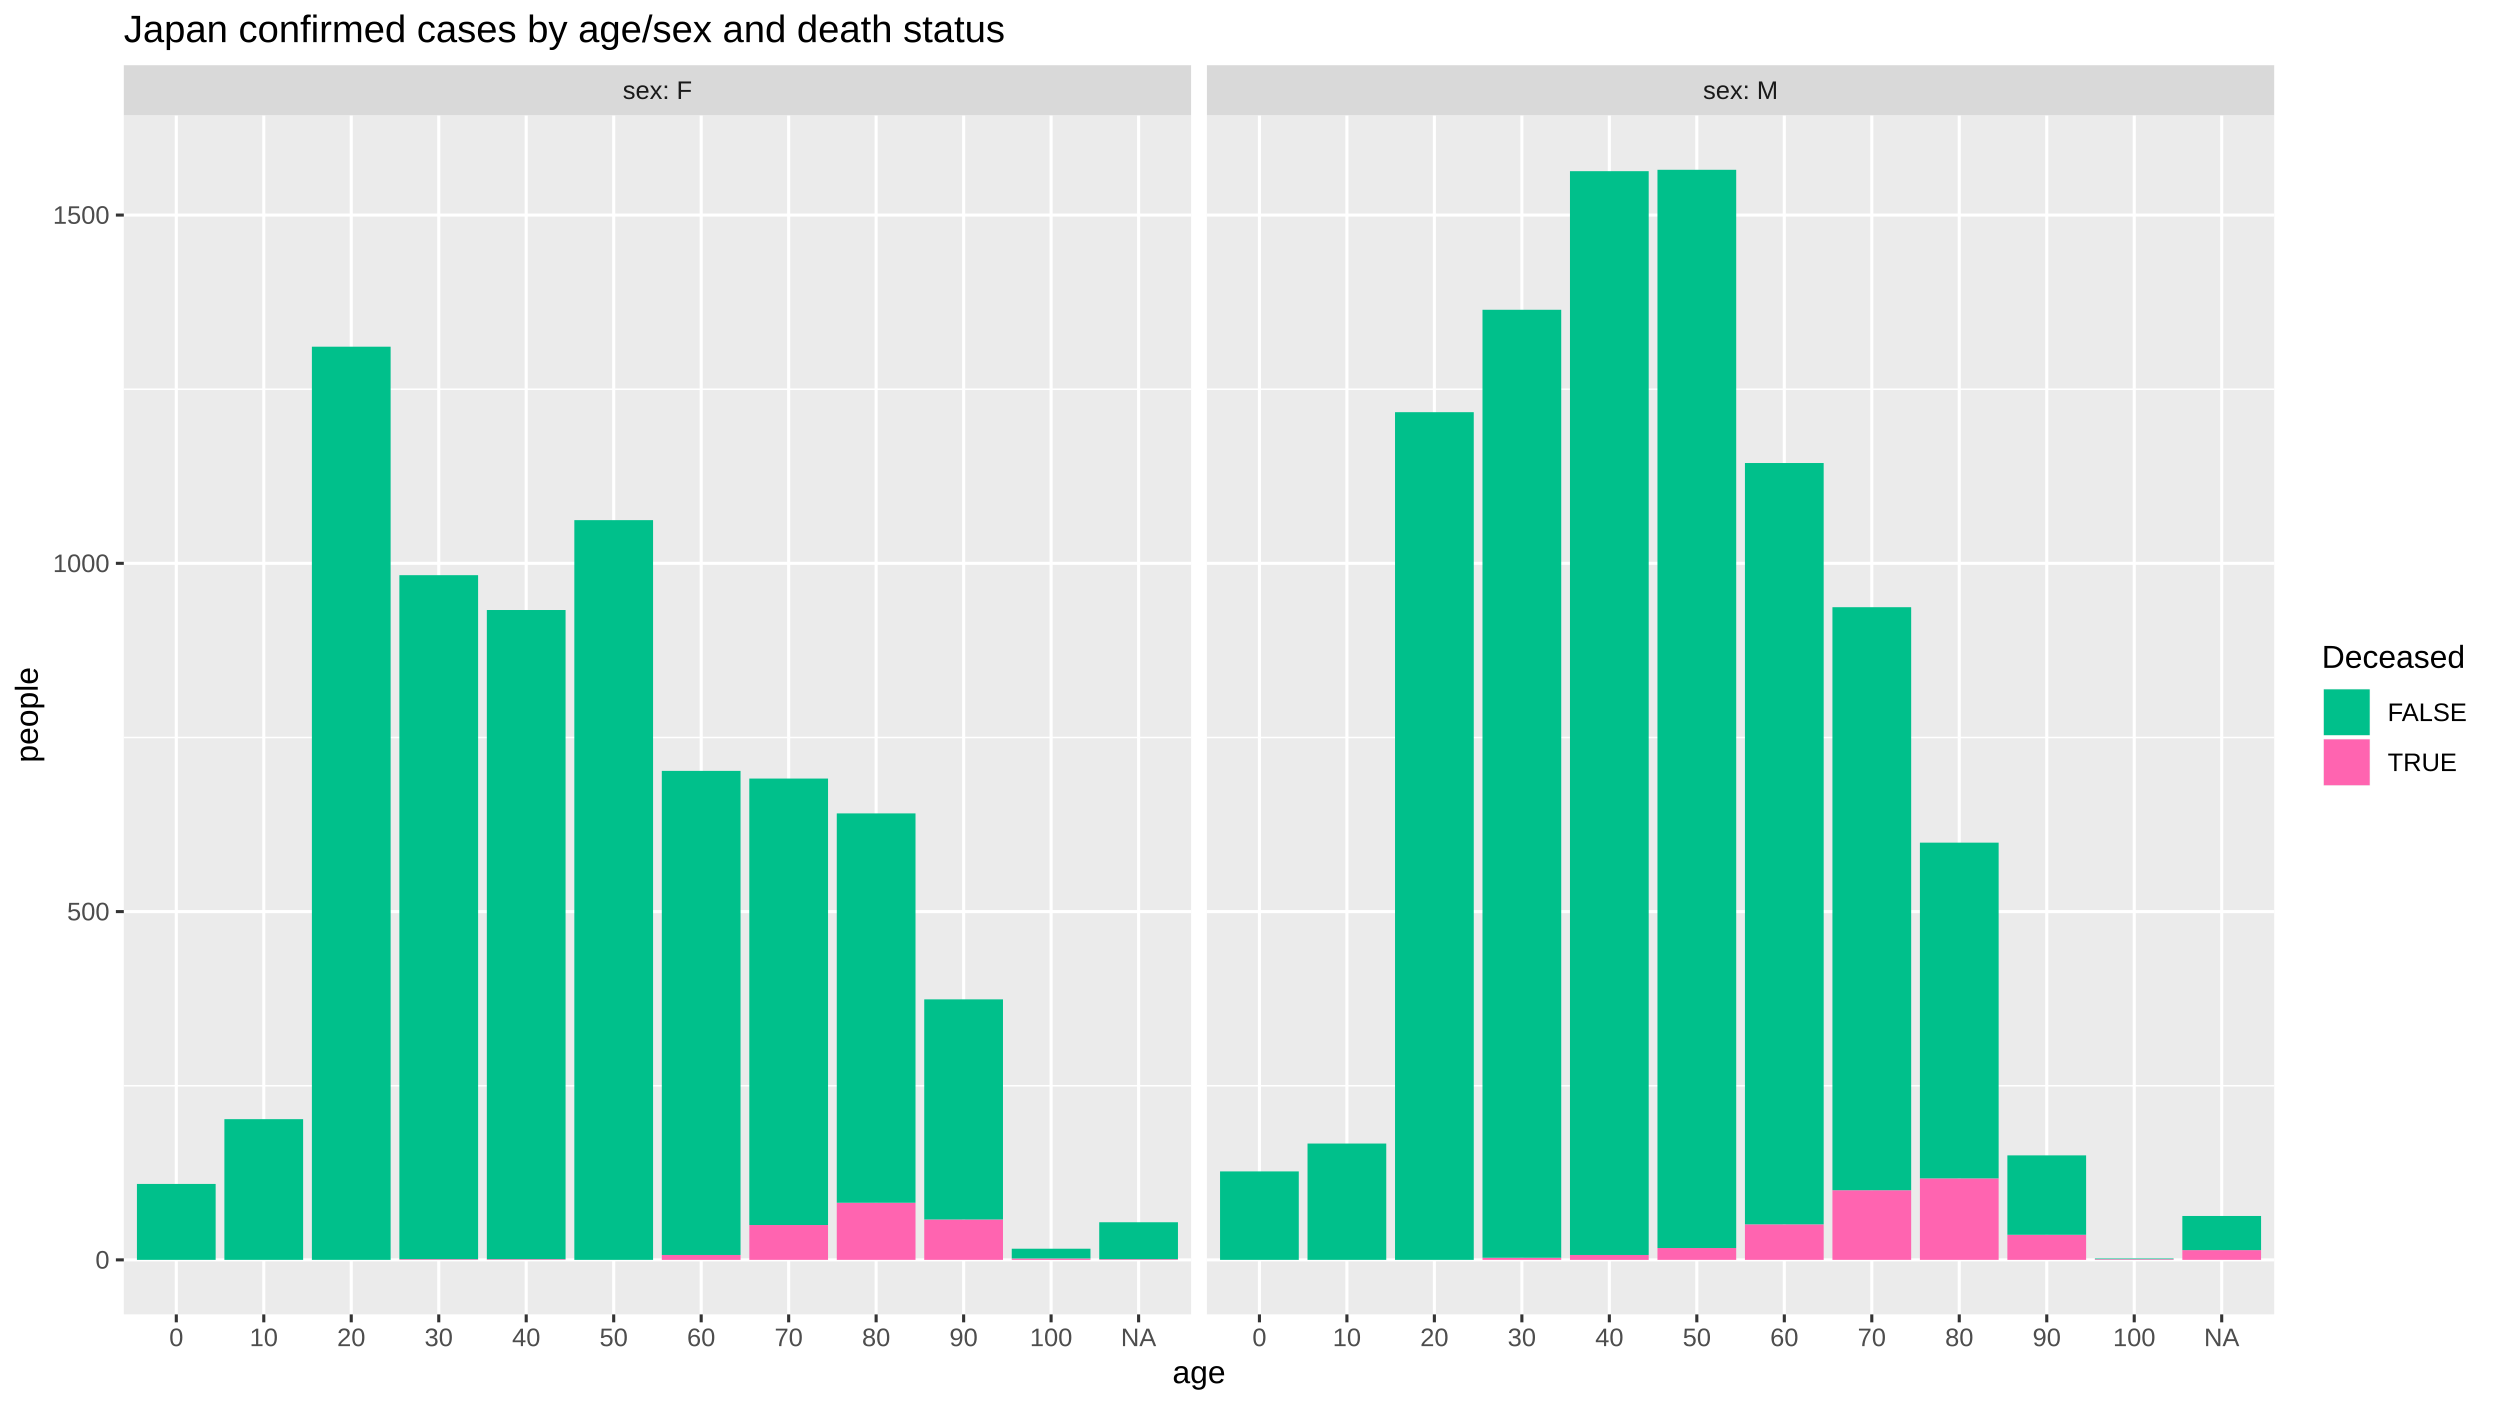
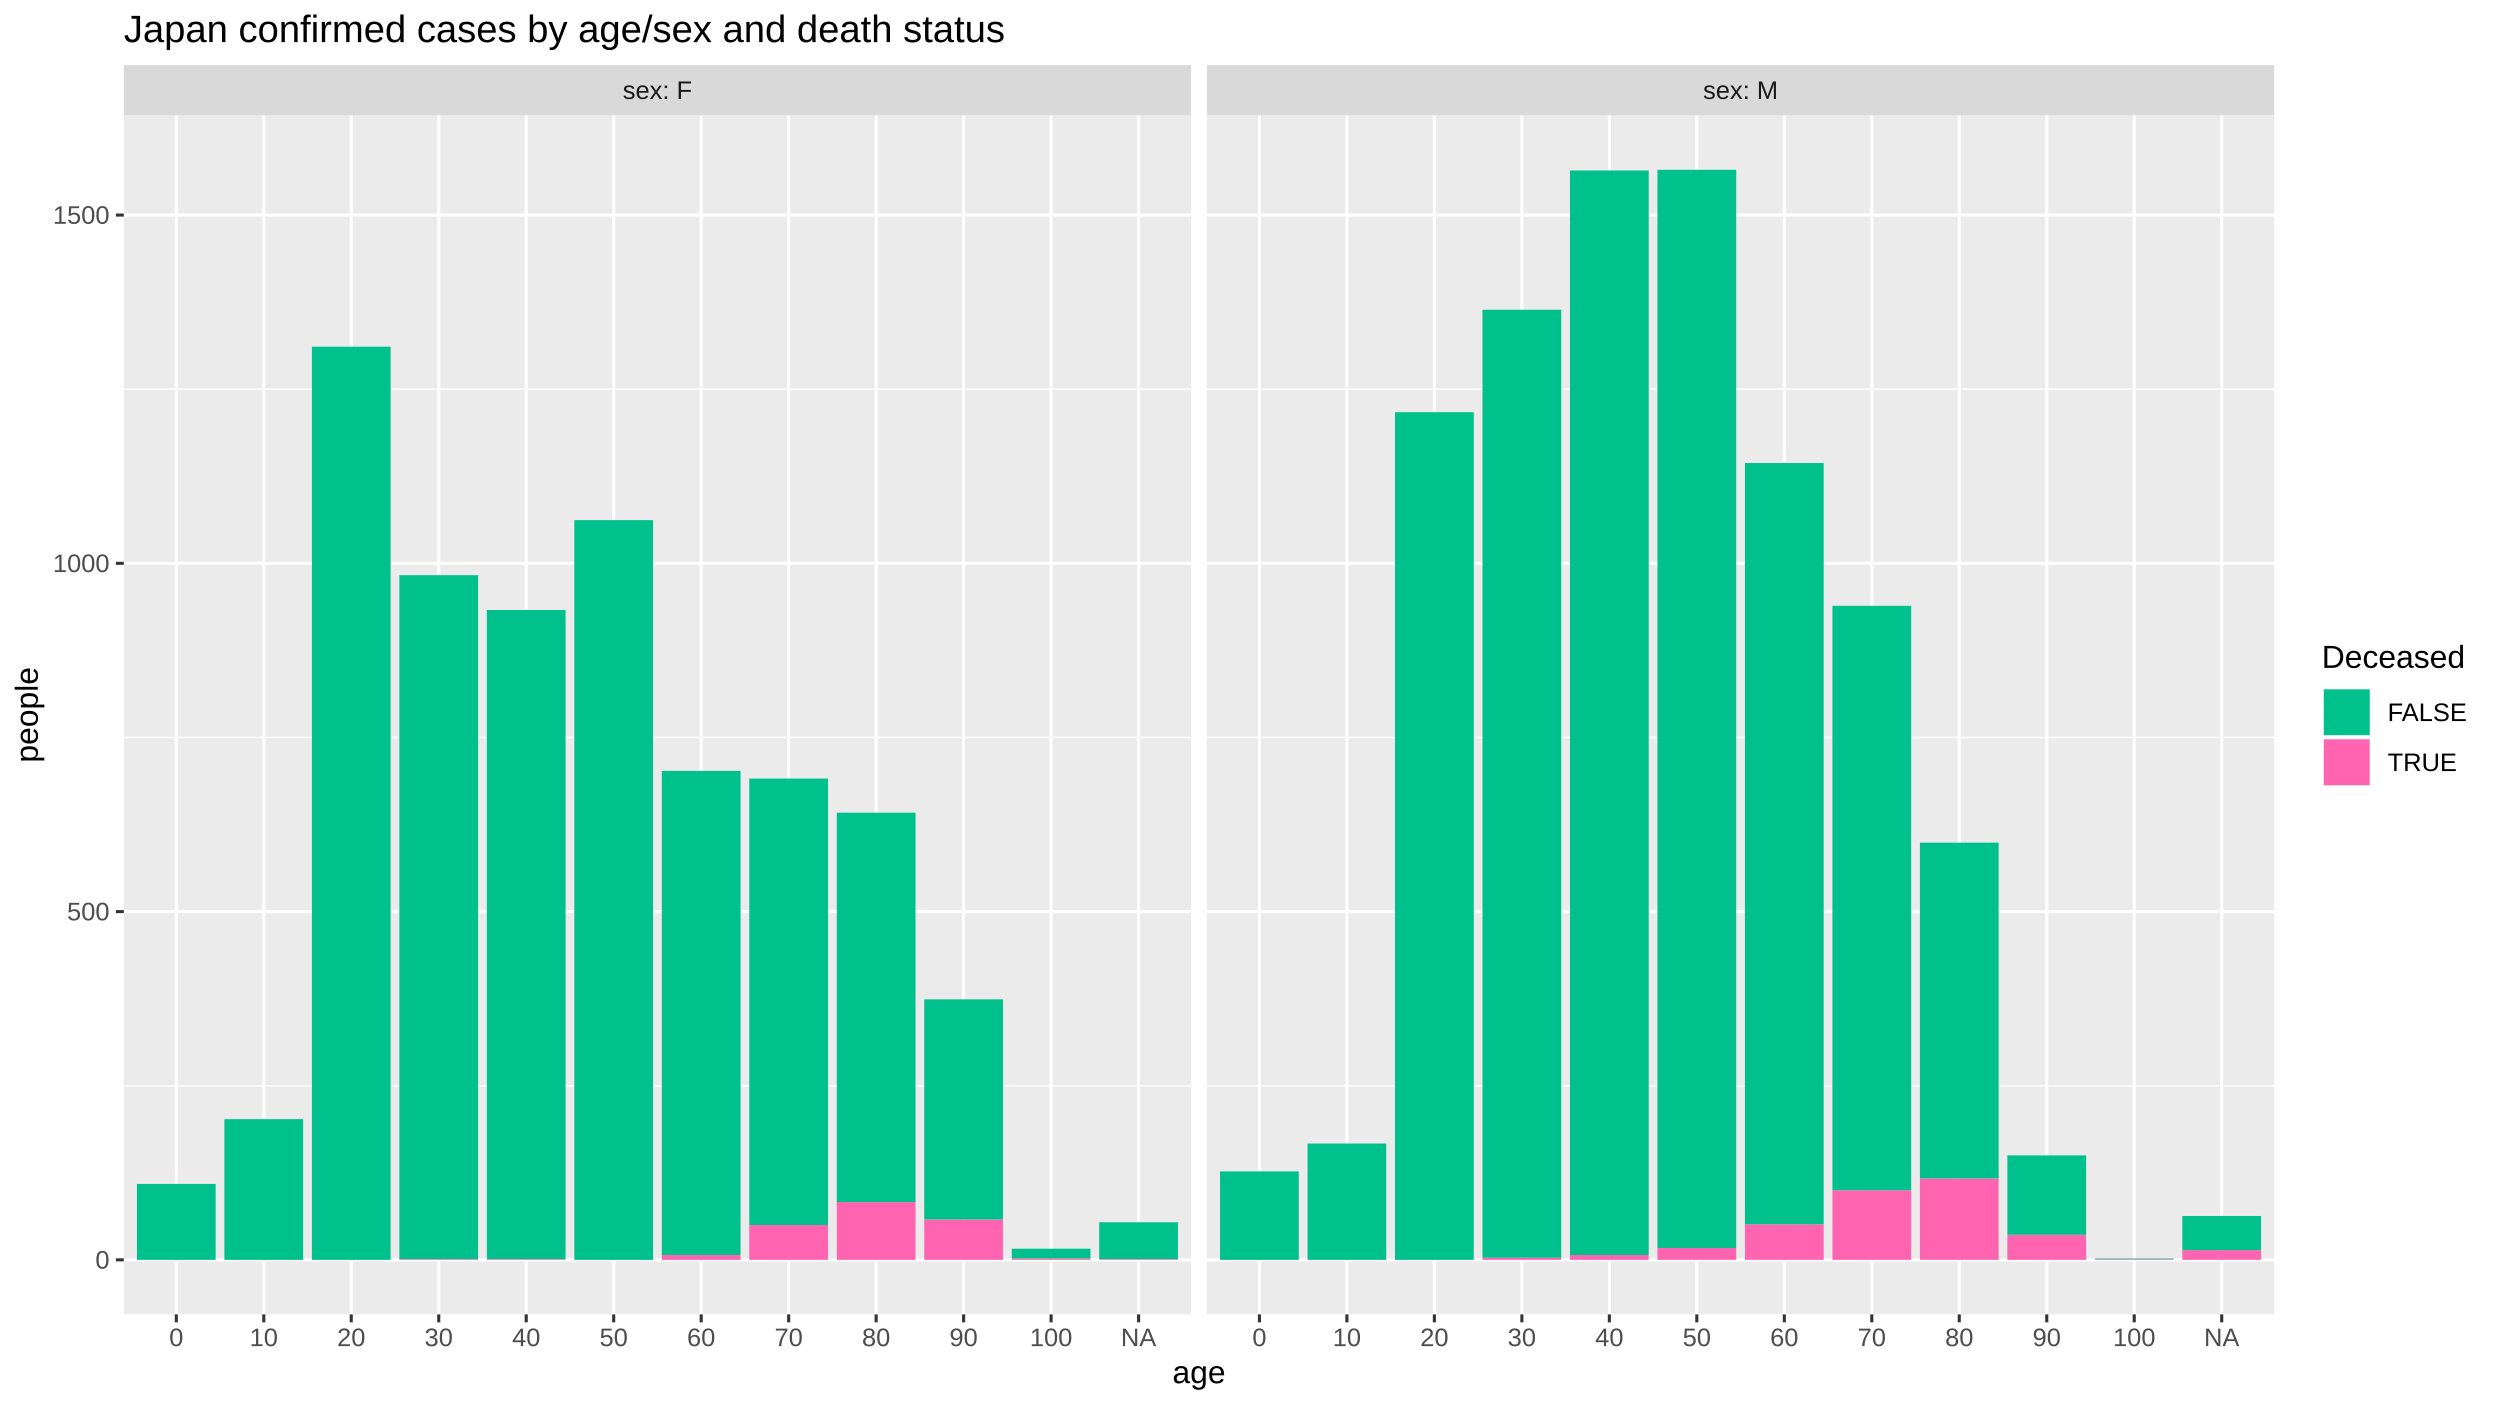
<svg xmlns="http://www.w3.org/2000/svg" viewBox="0 0 864.00 486.00">
  <defs>
    <style type="text/css">
    line, polyline, polygon, path, rect, circle {
      fill: none;
      stroke: #000000;
      stroke-linecap: round;
      stroke-linejoin: round;
      stroke-miterlimit: 10.00;
    }
  </style>
  </defs>
  <rect width="100%" height="100%" style="stroke: none; fill: #FFFFFF;" />
  <rect x="0.00" y="-0" width="864.00" height="486.00" style="stroke-width: 1.07; stroke: #FFFFFF; fill: #FFFFFF;" />
  <defs>
    <clipPath id="cpNDIuNzl8NDExLjY0fDQ1NC4yNXwzOS44NA==">
      <rect x="42.79" y="39.84" width="368.85" height="414.40" />
    </clipPath>
  </defs>
  <rect x="42.79" y="39.84" width="368.85" height="414.40" style="stroke-width: 1.07; stroke: none; fill: #EBEBEB;" clip-path="url(#cpNDIuNzl8NDExLjY0fDQ1NC4yNXwzOS44NA==)" />
  <polyline points="42.79,375.23 411.64,375.23 " style="stroke-width: 0.53; stroke: #FFFFFF; stroke-linecap: butt;" clip-path="url(#cpNDIuNzl8NDExLjY0fDQ1NC4yNXwzOS44NA==)" />
  <polyline points="42.79,254.87 411.64,254.87 " style="stroke-width: 0.53; stroke: #FFFFFF; stroke-linecap: butt;" clip-path="url(#cpNDIuNzl8NDExLjY0fDQ1NC4yNXwzOS44NA==)" />
  <polyline points="42.79,134.51 411.64,134.51 " style="stroke-width: 0.53; stroke: #FFFFFF; stroke-linecap: butt;" clip-path="url(#cpNDIuNzl8NDExLjY0fDQ1NC4yNXwzOS44NA==)" />
  <polyline points="42.79,435.41 411.64,435.41 " style="stroke-width: 1.07; stroke: #FFFFFF; stroke-linecap: butt;" clip-path="url(#cpNDIuNzl8NDExLjY0fDQ1NC4yNXwzOS44NA==)" />
  <polyline points="42.79,315.05 411.64,315.05 " style="stroke-width: 1.07; stroke: #FFFFFF; stroke-linecap: butt;" clip-path="url(#cpNDIuNzl8NDExLjY0fDQ1NC4yNXwzOS44NA==)" />
  <polyline points="42.79,194.69 411.64,194.69 " style="stroke-width: 1.07; stroke: #FFFFFF; stroke-linecap: butt;" clip-path="url(#cpNDIuNzl8NDExLjY0fDQ1NC4yNXwzOS44NA==)" />
  <polyline points="42.79,74.33 411.64,74.33 " style="stroke-width: 1.07; stroke: #FFFFFF; stroke-linecap: butt;" clip-path="url(#cpNDIuNzl8NDExLjY0fDQ1NC4yNXwzOS44NA==)" />
  <polyline points="60.93,454.25 60.93,39.84 " style="stroke-width: 1.07; stroke: #FFFFFF; stroke-linecap: butt;" clip-path="url(#cpNDIuNzl8NDExLjY0fDQ1NC4yNXwzOS44NA==)" />
  <polyline points="91.16,454.25 91.16,39.84 " style="stroke-width: 1.07; stroke: #FFFFFF; stroke-linecap: butt;" clip-path="url(#cpNDIuNzl8NDExLjY0fDQ1NC4yNXwzOS44NA==)" />
  <polyline points="121.39,454.25 121.39,39.84 " style="stroke-width: 1.07; stroke: #FFFFFF; stroke-linecap: butt;" clip-path="url(#cpNDIuNzl8NDExLjY0fDQ1NC4yNXwzOS44NA==)" />
  <polyline points="151.63,454.25 151.63,39.84 " style="stroke-width: 1.07; stroke: #FFFFFF; stroke-linecap: butt;" clip-path="url(#cpNDIuNzl8NDExLjY0fDQ1NC4yNXwzOS44NA==)" />
  <polyline points="181.86,454.25 181.86,39.84 " style="stroke-width: 1.07; stroke: #FFFFFF; stroke-linecap: butt;" clip-path="url(#cpNDIuNzl8NDExLjY0fDQ1NC4yNXwzOS44NA==)" />
  <polyline points="212.09,454.25 212.09,39.84 " style="stroke-width: 1.07; stroke: #FFFFFF; stroke-linecap: butt;" clip-path="url(#cpNDIuNzl8NDExLjY0fDQ1NC4yNXwzOS44NA==)" />
  <polyline points="242.33,454.25 242.33,39.84 " style="stroke-width: 1.07; stroke: #FFFFFF; stroke-linecap: butt;" clip-path="url(#cpNDIuNzl8NDExLjY0fDQ1NC4yNXwzOS44NA==)" />
  <polyline points="272.56,454.25 272.56,39.84 " style="stroke-width: 1.07; stroke: #FFFFFF; stroke-linecap: butt;" clip-path="url(#cpNDIuNzl8NDExLjY0fDQ1NC4yNXwzOS44NA==)" />
  <polyline points="302.79,454.25 302.79,39.84 " style="stroke-width: 1.07; stroke: #FFFFFF; stroke-linecap: butt;" clip-path="url(#cpNDIuNzl8NDExLjY0fDQ1NC4yNXwzOS44NA==)" />
  <polyline points="333.03,454.25 333.03,39.84 " style="stroke-width: 1.07; stroke: #FFFFFF; stroke-linecap: butt;" clip-path="url(#cpNDIuNzl8NDExLjY0fDQ1NC4yNXwzOS44NA==)" />
  <polyline points="363.26,454.25 363.26,39.84 " style="stroke-width: 1.07; stroke: #FFFFFF; stroke-linecap: butt;" clip-path="url(#cpNDIuNzl8NDExLjY0fDQ1NC4yNXwzOS44NA==)" />
  <polyline points="393.50,454.25 393.50,39.84 " style="stroke-width: 1.07; stroke: #FFFFFF; stroke-linecap: butt;" clip-path="url(#cpNDIuNzl8NDExLjY0fDQ1NC4yNXwzOS44NA==)" />
  <rect x="47.32" y="409.17" width="27.21" height="26.24" style="stroke-width: 1.07; stroke: none; stroke-linecap: butt; fill: #00C08B;" clip-path="url(#cpNDIuNzl8NDExLjY0fDQ1NC4yNXwzOS44NA==)" />
  <rect x="77.55" y="386.78" width="27.21" height="48.63" style="stroke-width: 1.07; stroke: none; stroke-linecap: butt; fill: #00C08B;" clip-path="url(#cpNDIuNzl8NDExLjY0fDQ1NC4yNXwzOS44NA==)" />
  <rect x="107.79" y="119.82" width="27.21" height="315.59" style="stroke-width: 1.07; stroke: none; stroke-linecap: butt; fill: #00C08B;" clip-path="url(#cpNDIuNzl8NDExLjY0fDQ1NC4yNXwzOS44NA==)" />
  <rect x="138.02" y="435.17" width="27.21" height="0.24" style="stroke-width: 1.07; stroke: none; stroke-linecap: butt; fill: #FF64B0;" clip-path="url(#cpNDIuNzl8NDExLjY0fDQ1NC4yNXwzOS44NA==)" />
  <rect x="138.02" y="198.78" width="27.21" height="236.39" style="stroke-width: 1.07; stroke: none; stroke-linecap: butt; fill: #00C08B;" clip-path="url(#cpNDIuNzl8NDExLjY0fDQ1NC4yNXwzOS44NA==)" />
  <rect x="168.25" y="435.17" width="27.21" height="0.24" style="stroke-width: 1.07; stroke: none; stroke-linecap: butt; fill: #FF64B0;" clip-path="url(#cpNDIuNzl8NDExLjY0fDQ1NC4yNXwzOS44NA==)" />
  <rect x="168.25" y="210.82" width="27.21" height="224.35" style="stroke-width: 1.07; stroke: none; stroke-linecap: butt; fill: #00C08B;" clip-path="url(#cpNDIuNzl8NDExLjY0fDQ1NC4yNXwzOS44NA==)" />
  <rect x="198.49" y="179.76" width="27.21" height="255.65" style="stroke-width: 1.07; stroke: none; stroke-linecap: butt; fill: #00C08B;" clip-path="url(#cpNDIuNzl8NDExLjY0fDQ1NC4yNXwzOS44NA==)" />
  <rect x="228.72" y="433.73" width="27.21" height="1.69" style="stroke-width: 1.07; stroke: none; stroke-linecap: butt; fill: #FF64B0;" clip-path="url(#cpNDIuNzl8NDExLjY0fDQ1NC4yNXwzOS44NA==)" />
  <rect x="228.72" y="266.42" width="27.21" height="167.30" style="stroke-width: 1.07; stroke: none; stroke-linecap: butt; fill: #00C08B;" clip-path="url(#cpNDIuNzl8NDExLjY0fDQ1NC4yNXwzOS44NA==)" />
  <rect x="258.96" y="423.37" width="27.21" height="12.04" style="stroke-width: 1.07; stroke: none; stroke-linecap: butt; fill: #FF64B0;" clip-path="url(#cpNDIuNzl8NDExLjY0fDQ1NC4yNXwzOS44NA==)" />
  <rect x="258.96" y="269.07" width="27.21" height="154.30" style="stroke-width: 1.07; stroke: none; stroke-linecap: butt; fill: #00C08B;" clip-path="url(#cpNDIuNzl8NDExLjY0fDQ1NC4yNXwzOS44NA==)" />
-   <rect x="289.19" y="415.67" width="27.21" height="19.74" style="stroke-width: 1.07; stroke: none; stroke-linecap: butt; fill: #FF64B0;" clip-path="url(#cpNDIuNzl8NDExLjY0fDQ1NC4yNXwzOS44NA==)" />
-   <rect x="289.19" y="281.11" width="27.21" height="134.56" style="stroke-width: 1.07; stroke: none; stroke-linecap: butt; fill: #00C08B;" clip-path="url(#cpNDIuNzl8NDExLjY0fDQ1NC4yNXwzOS44NA==)" />
+   <rect x="289.19" y="415.43" width="27.21" height="19.98" style="stroke-width: 1.07; stroke: none; stroke-linecap: butt; fill: #FF64B0;" clip-path="url(#cpNDIuNzl8NDExLjY0fDQ1NC4yNXwzOS44NA==)" />
+   <rect x="289.19" y="280.87" width="27.21" height="134.56" style="stroke-width: 1.07; stroke: none; stroke-linecap: butt; fill: #00C08B;" clip-path="url(#cpNDIuNzl8NDExLjY0fDQ1NC4yNXwzOS44NA==)" />
  <rect x="319.42" y="421.45" width="27.21" height="13.96" style="stroke-width: 1.07; stroke: none; stroke-linecap: butt; fill: #FF64B0;" clip-path="url(#cpNDIuNzl8NDExLjY0fDQ1NC4yNXwzOS44NA==)" />
  <rect x="319.42" y="345.38" width="27.21" height="76.07" style="stroke-width: 1.07; stroke: none; stroke-linecap: butt; fill: #00C08B;" clip-path="url(#cpNDIuNzl8NDExLjY0fDQ1NC4yNXwzOS44NA==)" />
  <rect x="349.66" y="434.93" width="27.21" height="0.48" style="stroke-width: 1.07; stroke: none; stroke-linecap: butt; fill: #FF64B0;" clip-path="url(#cpNDIuNzl8NDExLjY0fDQ1NC4yNXwzOS44NA==)" />
  <rect x="349.66" y="431.56" width="27.21" height="3.37" style="stroke-width: 1.07; stroke: none; stroke-linecap: butt; fill: #00C08B;" clip-path="url(#cpNDIuNzl8NDExLjY0fDQ1NC4yNXwzOS44NA==)" />
  <rect x="379.89" y="435.17" width="27.21" height="0.24" style="stroke-width: 1.07; stroke: none; stroke-linecap: butt; fill: #FF64B0;" clip-path="url(#cpNDIuNzl8NDExLjY0fDQ1NC4yNXwzOS44NA==)" />
  <rect x="379.89" y="422.41" width="27.21" height="12.76" style="stroke-width: 1.07; stroke: none; stroke-linecap: butt; fill: #00C08B;" clip-path="url(#cpNDIuNzl8NDExLjY0fDQ1NC4yNXwzOS44NA==)" />
  <defs>
    <clipPath id="cpMC4wMHw4NjQuMDB8NDg2LjAwfDAuMDA=">
      <rect x="0.00" y="0.00" width="864.00" height="486.00" />
    </clipPath>
  </defs>
  <defs>
    <clipPath id="cpNDE3LjExfDc4NS45N3w0NTQuMjV8MzkuODQ=">
      <rect x="417.11" y="39.84" width="368.85" height="414.40" />
    </clipPath>
  </defs>
  <rect x="417.11" y="39.84" width="368.85" height="414.40" style="stroke-width: 1.07; stroke: none; fill: #EBEBEB;" clip-path="url(#cpNDE3LjExfDc4NS45N3w0NTQuMjV8MzkuODQ=)" />
  <polyline points="417.11,375.23 785.97,375.23 " style="stroke-width: 0.53; stroke: #FFFFFF; stroke-linecap: butt;" clip-path="url(#cpNDE3LjExfDc4NS45N3w0NTQuMjV8MzkuODQ=)" />
  <polyline points="417.11,254.87 785.97,254.87 " style="stroke-width: 0.53; stroke: #FFFFFF; stroke-linecap: butt;" clip-path="url(#cpNDE3LjExfDc4NS45N3w0NTQuMjV8MzkuODQ=)" />
  <polyline points="417.11,134.51 785.97,134.51 " style="stroke-width: 0.53; stroke: #FFFFFF; stroke-linecap: butt;" clip-path="url(#cpNDE3LjExfDc4NS45N3w0NTQuMjV8MzkuODQ=)" />
  <polyline points="417.11,435.41 785.97,435.41 " style="stroke-width: 1.07; stroke: #FFFFFF; stroke-linecap: butt;" clip-path="url(#cpNDE3LjExfDc4NS45N3w0NTQuMjV8MzkuODQ=)" />
  <polyline points="417.11,315.05 785.97,315.05 " style="stroke-width: 1.07; stroke: #FFFFFF; stroke-linecap: butt;" clip-path="url(#cpNDE3LjExfDc4NS45N3w0NTQuMjV8MzkuODQ=)" />
  <polyline points="417.11,194.69 785.97,194.69 " style="stroke-width: 1.07; stroke: #FFFFFF; stroke-linecap: butt;" clip-path="url(#cpNDE3LjExfDc4NS45N3w0NTQuMjV8MzkuODQ=)" />
  <polyline points="417.11,74.33 785.97,74.33 " style="stroke-width: 1.07; stroke: #FFFFFF; stroke-linecap: butt;" clip-path="url(#cpNDE3LjExfDc4NS45N3w0NTQuMjV8MzkuODQ=)" />
  <polyline points="435.26,454.25 435.26,39.84 " style="stroke-width: 1.07; stroke: #FFFFFF; stroke-linecap: butt;" clip-path="url(#cpNDE3LjExfDc4NS45N3w0NTQuMjV8MzkuODQ=)" />
  <polyline points="465.49,454.25 465.49,39.84 " style="stroke-width: 1.07; stroke: #FFFFFF; stroke-linecap: butt;" clip-path="url(#cpNDE3LjExfDc4NS45N3w0NTQuMjV8MzkuODQ=)" />
  <polyline points="495.72,454.25 495.72,39.84 " style="stroke-width: 1.07; stroke: #FFFFFF; stroke-linecap: butt;" clip-path="url(#cpNDE3LjExfDc4NS45N3w0NTQuMjV8MzkuODQ=)" />
  <polyline points="525.96,454.25 525.96,39.84 " style="stroke-width: 1.07; stroke: #FFFFFF; stroke-linecap: butt;" clip-path="url(#cpNDE3LjExfDc4NS45N3w0NTQuMjV8MzkuODQ=)" />
  <polyline points="556.19,454.25 556.19,39.84 " style="stroke-width: 1.07; stroke: #FFFFFF; stroke-linecap: butt;" clip-path="url(#cpNDE3LjExfDc4NS45N3w0NTQuMjV8MzkuODQ=)" />
  <polyline points="586.42,454.25 586.42,39.84 " style="stroke-width: 1.07; stroke: #FFFFFF; stroke-linecap: butt;" clip-path="url(#cpNDE3LjExfDc4NS45N3w0NTQuMjV8MzkuODQ=)" />
  <polyline points="616.66,454.25 616.66,39.84 " style="stroke-width: 1.07; stroke: #FFFFFF; stroke-linecap: butt;" clip-path="url(#cpNDE3LjExfDc4NS45N3w0NTQuMjV8MzkuODQ=)" />
  <polyline points="646.89,454.25 646.89,39.84 " style="stroke-width: 1.07; stroke: #FFFFFF; stroke-linecap: butt;" clip-path="url(#cpNDE3LjExfDc4NS45N3w0NTQuMjV8MzkuODQ=)" />
  <polyline points="677.12,454.25 677.12,39.84 " style="stroke-width: 1.07; stroke: #FFFFFF; stroke-linecap: butt;" clip-path="url(#cpNDE3LjExfDc4NS45N3w0NTQuMjV8MzkuODQ=)" />
  <polyline points="707.36,454.25 707.36,39.84 " style="stroke-width: 1.07; stroke: #FFFFFF; stroke-linecap: butt;" clip-path="url(#cpNDE3LjExfDc4NS45N3w0NTQuMjV8MzkuODQ=)" />
  <polyline points="737.59,454.25 737.59,39.84 " style="stroke-width: 1.07; stroke: #FFFFFF; stroke-linecap: butt;" clip-path="url(#cpNDE3LjExfDc4NS45N3w0NTQuMjV8MzkuODQ=)" />
  <polyline points="767.82,454.25 767.82,39.84 " style="stroke-width: 1.07; stroke: #FFFFFF; stroke-linecap: butt;" clip-path="url(#cpNDE3LjExfDc4NS45N3w0NTQuMjV8MzkuODQ=)" />
  <rect x="421.65" y="404.84" width="27.21" height="30.57" style="stroke-width: 1.07; stroke: none; stroke-linecap: butt; fill: #00C08B;" clip-path="url(#cpNDE3LjExfDc4NS45N3w0NTQuMjV8MzkuODQ=)" />
  <rect x="451.88" y="395.21" width="27.21" height="40.20" style="stroke-width: 1.07; stroke: none; stroke-linecap: butt; fill: #00C08B;" clip-path="url(#cpNDE3LjExfDc4NS45N3w0NTQuMjV8MzkuODQ=)" />
  <rect x="482.12" y="142.45" width="27.21" height="292.96" style="stroke-width: 1.07; stroke: none; stroke-linecap: butt; fill: #00C08B;" clip-path="url(#cpNDE3LjExfDc4NS45N3w0NTQuMjV8MzkuODQ=)" />
  <rect x="512.35" y="434.69" width="27.21" height="0.72" style="stroke-width: 1.07; stroke: none; stroke-linecap: butt; fill: #FF64B0;" clip-path="url(#cpNDE3LjExfDc4NS45N3w0NTQuMjV8MzkuODQ=)" />
  <rect x="512.35" y="107.06" width="27.21" height="327.62" style="stroke-width: 1.07; stroke: none; stroke-linecap: butt; fill: #00C08B;" clip-path="url(#cpNDE3LjExfDc4NS45N3w0NTQuMjV8MzkuODQ=)" />
  <rect x="542.58" y="433.73" width="27.21" height="1.69" style="stroke-width: 1.07; stroke: none; stroke-linecap: butt; fill: #FF64B0;" clip-path="url(#cpNDE3LjExfDc4NS45N3w0NTQuMjV8MzkuODQ=)" />
-   <rect x="542.58" y="59.16" width="27.21" height="374.56" style="stroke-width: 1.07; stroke: none; stroke-linecap: butt; fill: #00C08B;" clip-path="url(#cpNDE3LjExfDc4NS45N3w0NTQuMjV8MzkuODQ=)" />
+   <rect x="542.58" y="58.92" width="27.21" height="374.81" style="stroke-width: 1.07; stroke: none; stroke-linecap: butt; fill: #00C08B;" clip-path="url(#cpNDE3LjExfDc4NS45N3w0NTQuMjV8MzkuODQ=)" />
  <rect x="572.82" y="431.32" width="27.21" height="4.09" style="stroke-width: 1.07; stroke: none; stroke-linecap: butt; fill: #FF64B0;" clip-path="url(#cpNDE3LjExfDc4NS45N3w0NTQuMjV8MzkuODQ=)" />
  <rect x="572.82" y="58.68" width="27.21" height="372.64" style="stroke-width: 1.07; stroke: none; stroke-linecap: butt; fill: #00C08B;" clip-path="url(#cpNDE3LjExfDc4NS45N3w0NTQuMjV8MzkuODQ=)" />
  <rect x="603.05" y="423.13" width="27.21" height="12.28" style="stroke-width: 1.07; stroke: none; stroke-linecap: butt; fill: #FF64B0;" clip-path="url(#cpNDE3LjExfDc4NS45N3w0NTQuMjV8MzkuODQ=)" />
  <rect x="603.05" y="160.02" width="27.21" height="263.11" style="stroke-width: 1.07; stroke: none; stroke-linecap: butt; fill: #00C08B;" clip-path="url(#cpNDE3LjExfDc4NS45N3w0NTQuMjV8MzkuODQ=)" />
  <rect x="633.29" y="411.34" width="27.21" height="24.07" style="stroke-width: 1.07; stroke: none; stroke-linecap: butt; fill: #FF64B0;" clip-path="url(#cpNDE3LjExfDc4NS45N3w0NTQuMjV8MzkuODQ=)" />
-   <rect x="633.29" y="209.85" width="27.21" height="201.49" style="stroke-width: 1.07; stroke: none; stroke-linecap: butt; fill: #00C08B;" clip-path="url(#cpNDE3LjExfDc4NS45N3w0NTQuMjV8MzkuODQ=)" />
+   <rect x="633.29" y="209.37" width="27.21" height="201.97" style="stroke-width: 1.07; stroke: none; stroke-linecap: butt; fill: #00C08B;" clip-path="url(#cpNDE3LjExfDc4NS45N3w0NTQuMjV8MzkuODQ=)" />
  <rect x="663.52" y="407.25" width="27.21" height="28.16" style="stroke-width: 1.07; stroke: none; stroke-linecap: butt; fill: #FF64B0;" clip-path="url(#cpNDE3LjExfDc4NS45N3w0NTQuMjV8MzkuODQ=)" />
  <rect x="663.52" y="291.22" width="27.21" height="116.03" style="stroke-width: 1.07; stroke: none; stroke-linecap: butt; fill: #00C08B;" clip-path="url(#cpNDE3LjExfDc4NS45N3w0NTQuMjV8MzkuODQ=)" />
  <rect x="693.75" y="426.74" width="27.21" height="8.67" style="stroke-width: 1.07; stroke: none; stroke-linecap: butt; fill: #FF64B0;" clip-path="url(#cpNDE3LjExfDc4NS45N3w0NTQuMjV8MzkuODQ=)" />
  <rect x="693.75" y="399.30" width="27.21" height="27.44" style="stroke-width: 1.07; stroke: none; stroke-linecap: butt; fill: #00C08B;" clip-path="url(#cpNDE3LjExfDc4NS45N3w0NTQuMjV8MzkuODQ=)" />
  <rect x="723.99" y="435.17" width="27.21" height="0.24" style="stroke-width: 1.07; stroke: none; stroke-linecap: butt; fill: #FF64B0;" clip-path="url(#cpNDE3LjExfDc4NS45N3w0NTQuMjV8MzkuODQ=)" />
  <rect x="723.99" y="434.93" width="27.21" height="0.24" style="stroke-width: 1.07; stroke: none; stroke-linecap: butt; fill: #00C08B;" clip-path="url(#cpNDE3LjExfDc4NS45N3w0NTQuMjV8MzkuODQ=)" />
  <rect x="754.22" y="432.04" width="27.21" height="3.37" style="stroke-width: 1.07; stroke: none; stroke-linecap: butt; fill: #FF64B0;" clip-path="url(#cpNDE3LjExfDc4NS45N3w0NTQuMjV8MzkuODQ=)" />
  <rect x="754.22" y="420.24" width="27.21" height="11.80" style="stroke-width: 1.07; stroke: none; stroke-linecap: butt; fill: #00C08B;" clip-path="url(#cpNDE3LjExfDc4NS45N3w0NTQuMjV8MzkuODQ=)" />
  <defs>
    <clipPath id="cpMC4wMHw4NjQuMDB8NDg2LjAwfDAuMDA=">
      <rect x="0.00" y="0.00" width="864.00" height="486.00" />
    </clipPath>
  </defs>
  <defs>
    <clipPath id="cpNDIuNzl8NDExLjY0fDM5Ljg0fDIyLjUz">
      <rect x="42.79" y="22.53" width="368.85" height="17.31" />
    </clipPath>
  </defs>
  <rect x="42.79" y="22.53" width="368.85" height="17.31" style="stroke-width: 1.07; stroke: none; fill: #D9D9D9;" clip-path="url(#cpNDIuNzl8NDExLjY0fDM5Ljg0fDIyLjUz)" />
  <g clip-path="url(#cpNDIuNzl8NDExLjY0fDM5Ljg0fDIyLjUz)">
    <text x="215.23" y="34.21" style="font-size: 8.80px; fill: #1A1A1A; font-family: Liberation Sans;" textLength="23.96px" lengthAdjust="spacingAndGlyphs">sex: F</text>
  </g>
  <defs>
    <clipPath id="cpMC4wMHw4NjQuMDB8NDg2LjAwfDAuMDA=">
      <rect x="0.00" y="0.00" width="864.00" height="486.00" />
    </clipPath>
  </defs>
  <defs>
    <clipPath id="cpNDE3LjExfDc4NS45N3wzOS44NHwyMi41Mw==">
      <rect x="417.11" y="22.53" width="368.85" height="17.31" />
    </clipPath>
  </defs>
  <rect x="417.11" y="22.53" width="368.85" height="17.31" style="stroke-width: 1.07; stroke: none; fill: #D9D9D9;" clip-path="url(#cpNDE3LjExfDc4NS45N3wzOS44NHwyMi41Mw==)" />
  <g clip-path="url(#cpNDE3LjExfDc4NS45N3wzOS44NHwyMi41Mw==)">
    <text x="588.58" y="34.21" style="font-size: 8.80px; fill: #1A1A1A; font-family: Liberation Sans;" textLength="25.91px" lengthAdjust="spacingAndGlyphs">sex: M</text>
  </g>
  <defs>
    <clipPath id="cpMC4wMHw4NjQuMDB8NDg2LjAwfDAuMDA=">
      <rect x="0.00" y="0.00" width="864.00" height="486.00" />
    </clipPath>
  </defs>
  <polyline points="60.93,456.99 60.93,454.25 " style="stroke-width: 1.07; stroke: #333333; stroke-linecap: butt;" clip-path="url(#cpMC4wMHw4NjQuMDB8NDg2LjAwfDAuMDA=)" />
  <polyline points="91.16,456.99 91.16,454.25 " style="stroke-width: 1.07; stroke: #333333; stroke-linecap: butt;" clip-path="url(#cpMC4wMHw4NjQuMDB8NDg2LjAwfDAuMDA=)" />
  <polyline points="121.39,456.99 121.39,454.25 " style="stroke-width: 1.07; stroke: #333333; stroke-linecap: butt;" clip-path="url(#cpMC4wMHw4NjQuMDB8NDg2LjAwfDAuMDA=)" />
  <polyline points="151.63,456.99 151.63,454.25 " style="stroke-width: 1.07; stroke: #333333; stroke-linecap: butt;" clip-path="url(#cpMC4wMHw4NjQuMDB8NDg2LjAwfDAuMDA=)" />
  <polyline points="181.86,456.99 181.86,454.25 " style="stroke-width: 1.07; stroke: #333333; stroke-linecap: butt;" clip-path="url(#cpMC4wMHw4NjQuMDB8NDg2LjAwfDAuMDA=)" />
  <polyline points="212.09,456.99 212.09,454.25 " style="stroke-width: 1.07; stroke: #333333; stroke-linecap: butt;" clip-path="url(#cpMC4wMHw4NjQuMDB8NDg2LjAwfDAuMDA=)" />
  <polyline points="242.33,456.99 242.33,454.25 " style="stroke-width: 1.07; stroke: #333333; stroke-linecap: butt;" clip-path="url(#cpMC4wMHw4NjQuMDB8NDg2LjAwfDAuMDA=)" />
  <polyline points="272.56,456.99 272.56,454.25 " style="stroke-width: 1.07; stroke: #333333; stroke-linecap: butt;" clip-path="url(#cpMC4wMHw4NjQuMDB8NDg2LjAwfDAuMDA=)" />
  <polyline points="302.79,456.99 302.79,454.25 " style="stroke-width: 1.07; stroke: #333333; stroke-linecap: butt;" clip-path="url(#cpMC4wMHw4NjQuMDB8NDg2LjAwfDAuMDA=)" />
  <polyline points="333.03,456.99 333.03,454.25 " style="stroke-width: 1.07; stroke: #333333; stroke-linecap: butt;" clip-path="url(#cpMC4wMHw4NjQuMDB8NDg2LjAwfDAuMDA=)" />
  <polyline points="363.26,456.99 363.26,454.25 " style="stroke-width: 1.07; stroke: #333333; stroke-linecap: butt;" clip-path="url(#cpMC4wMHw4NjQuMDB8NDg2LjAwfDAuMDA=)" />
  <polyline points="393.50,456.99 393.50,454.25 " style="stroke-width: 1.07; stroke: #333333; stroke-linecap: butt;" clip-path="url(#cpMC4wMHw4NjQuMDB8NDg2LjAwfDAuMDA=)" />
  <g clip-path="url(#cpMC4wMHw4NjQuMDB8NDg2LjAwfDAuMDA=)">
    <text x="58.48" y="465.23" style="font-size: 8.80px; fill: #4D4D4D; font-family: Liberation Sans;" textLength="4.89px" lengthAdjust="spacingAndGlyphs">0</text>
  </g>
  <g clip-path="url(#cpMC4wMHw4NjQuMDB8NDg2LjAwfDAuMDA=)">
    <text x="86.27" y="465.23" style="font-size: 8.80px; fill: #4D4D4D; font-family: Liberation Sans;" textLength="9.79px" lengthAdjust="spacingAndGlyphs">10</text>
  </g>
  <g clip-path="url(#cpMC4wMHw4NjQuMDB8NDg2LjAwfDAuMDA=)">
    <text x="116.50" y="465.23" style="font-size: 8.80px; fill: #4D4D4D; font-family: Liberation Sans;" textLength="9.79px" lengthAdjust="spacingAndGlyphs">20</text>
  </g>
  <g clip-path="url(#cpMC4wMHw4NjQuMDB8NDg2LjAwfDAuMDA=)">
    <text x="146.73" y="465.23" style="font-size: 8.80px; fill: #4D4D4D; font-family: Liberation Sans;" textLength="9.79px" lengthAdjust="spacingAndGlyphs">30</text>
  </g>
  <g clip-path="url(#cpMC4wMHw4NjQuMDB8NDg2LjAwfDAuMDA=)">
    <text x="176.97" y="465.23" style="font-size: 8.80px; fill: #4D4D4D; font-family: Liberation Sans;" textLength="9.79px" lengthAdjust="spacingAndGlyphs">40</text>
  </g>
  <g clip-path="url(#cpMC4wMHw4NjQuMDB8NDg2LjAwfDAuMDA=)">
    <text x="207.20" y="465.23" style="font-size: 8.80px; fill: #4D4D4D; font-family: Liberation Sans;" textLength="9.79px" lengthAdjust="spacingAndGlyphs">50</text>
  </g>
  <g clip-path="url(#cpMC4wMHw4NjQuMDB8NDg2LjAwfDAuMDA=)">
    <text x="237.43" y="465.23" style="font-size: 8.80px; fill: #4D4D4D; font-family: Liberation Sans;" textLength="9.79px" lengthAdjust="spacingAndGlyphs">60</text>
  </g>
  <g clip-path="url(#cpMC4wMHw4NjQuMDB8NDg2LjAwfDAuMDA=)">
    <text x="267.67" y="465.23" style="font-size: 8.80px; fill: #4D4D4D; font-family: Liberation Sans;" textLength="9.79px" lengthAdjust="spacingAndGlyphs">70</text>
  </g>
  <g clip-path="url(#cpMC4wMHw4NjQuMDB8NDg2LjAwfDAuMDA=)">
    <text x="297.90" y="465.23" style="font-size: 8.80px; fill: #4D4D4D; font-family: Liberation Sans;" textLength="9.79px" lengthAdjust="spacingAndGlyphs">80</text>
  </g>
  <g clip-path="url(#cpMC4wMHw4NjQuMDB8NDg2LjAwfDAuMDA=)">
    <text x="328.13" y="465.23" style="font-size: 8.80px; fill: #4D4D4D; font-family: Liberation Sans;" textLength="9.79px" lengthAdjust="spacingAndGlyphs">90</text>
  </g>
  <g clip-path="url(#cpMC4wMHw4NjQuMDB8NDg2LjAwfDAuMDA=)">
    <text x="355.92" y="465.23" style="font-size: 8.80px; fill: #4D4D4D; font-family: Liberation Sans;" textLength="14.68px" lengthAdjust="spacingAndGlyphs">100</text>
  </g>
  <g clip-path="url(#cpMC4wMHw4NjQuMDB8NDg2LjAwfDAuMDA=)">
    <text x="387.38" y="465.23" style="font-size: 8.80px; fill: #4D4D4D; font-family: Liberation Sans;" textLength="12.22px" lengthAdjust="spacingAndGlyphs">NA</text>
  </g>
  <polyline points="435.26,456.99 435.26,454.25 " style="stroke-width: 1.07; stroke: #333333; stroke-linecap: butt;" clip-path="url(#cpMC4wMHw4NjQuMDB8NDg2LjAwfDAuMDA=)" />
  <polyline points="465.49,456.99 465.49,454.25 " style="stroke-width: 1.07; stroke: #333333; stroke-linecap: butt;" clip-path="url(#cpMC4wMHw4NjQuMDB8NDg2LjAwfDAuMDA=)" />
  <polyline points="495.72,456.99 495.72,454.25 " style="stroke-width: 1.07; stroke: #333333; stroke-linecap: butt;" clip-path="url(#cpMC4wMHw4NjQuMDB8NDg2LjAwfDAuMDA=)" />
  <polyline points="525.96,456.99 525.96,454.25 " style="stroke-width: 1.07; stroke: #333333; stroke-linecap: butt;" clip-path="url(#cpMC4wMHw4NjQuMDB8NDg2LjAwfDAuMDA=)" />
  <polyline points="556.19,456.99 556.19,454.25 " style="stroke-width: 1.07; stroke: #333333; stroke-linecap: butt;" clip-path="url(#cpMC4wMHw4NjQuMDB8NDg2LjAwfDAuMDA=)" />
  <polyline points="586.42,456.99 586.42,454.25 " style="stroke-width: 1.07; stroke: #333333; stroke-linecap: butt;" clip-path="url(#cpMC4wMHw4NjQuMDB8NDg2LjAwfDAuMDA=)" />
  <polyline points="616.66,456.99 616.66,454.25 " style="stroke-width: 1.07; stroke: #333333; stroke-linecap: butt;" clip-path="url(#cpMC4wMHw4NjQuMDB8NDg2LjAwfDAuMDA=)" />
  <polyline points="646.89,456.99 646.89,454.25 " style="stroke-width: 1.07; stroke: #333333; stroke-linecap: butt;" clip-path="url(#cpMC4wMHw4NjQuMDB8NDg2LjAwfDAuMDA=)" />
  <polyline points="677.12,456.99 677.12,454.25 " style="stroke-width: 1.07; stroke: #333333; stroke-linecap: butt;" clip-path="url(#cpMC4wMHw4NjQuMDB8NDg2LjAwfDAuMDA=)" />
  <polyline points="707.36,456.99 707.36,454.25 " style="stroke-width: 1.07; stroke: #333333; stroke-linecap: butt;" clip-path="url(#cpMC4wMHw4NjQuMDB8NDg2LjAwfDAuMDA=)" />
  <polyline points="737.59,456.99 737.59,454.25 " style="stroke-width: 1.07; stroke: #333333; stroke-linecap: butt;" clip-path="url(#cpMC4wMHw4NjQuMDB8NDg2LjAwfDAuMDA=)" />
  <polyline points="767.82,456.99 767.82,454.25 " style="stroke-width: 1.07; stroke: #333333; stroke-linecap: butt;" clip-path="url(#cpMC4wMHw4NjQuMDB8NDg2LjAwfDAuMDA=)" />
  <g clip-path="url(#cpMC4wMHw4NjQuMDB8NDg2LjAwfDAuMDA=)">
    <text x="432.81" y="465.23" style="font-size: 8.80px; fill: #4D4D4D; font-family: Liberation Sans;" textLength="4.89px" lengthAdjust="spacingAndGlyphs">0</text>
  </g>
  <g clip-path="url(#cpMC4wMHw4NjQuMDB8NDg2LjAwfDAuMDA=)">
    <text x="460.59" y="465.23" style="font-size: 8.80px; fill: #4D4D4D; font-family: Liberation Sans;" textLength="9.79px" lengthAdjust="spacingAndGlyphs">10</text>
  </g>
  <g clip-path="url(#cpMC4wMHw4NjQuMDB8NDg2LjAwfDAuMDA=)">
    <text x="490.83" y="465.23" style="font-size: 8.80px; fill: #4D4D4D; font-family: Liberation Sans;" textLength="9.79px" lengthAdjust="spacingAndGlyphs">20</text>
  </g>
  <g clip-path="url(#cpMC4wMHw4NjQuMDB8NDg2LjAwfDAuMDA=)">
    <text x="521.06" y="465.23" style="font-size: 8.80px; fill: #4D4D4D; font-family: Liberation Sans;" textLength="9.79px" lengthAdjust="spacingAndGlyphs">30</text>
  </g>
  <g clip-path="url(#cpMC4wMHw4NjQuMDB8NDg2LjAwfDAuMDA=)">
    <text x="551.30" y="465.23" style="font-size: 8.80px; fill: #4D4D4D; font-family: Liberation Sans;" textLength="9.79px" lengthAdjust="spacingAndGlyphs">40</text>
  </g>
  <g clip-path="url(#cpMC4wMHw4NjQuMDB8NDg2LjAwfDAuMDA=)">
    <text x="581.53" y="465.23" style="font-size: 8.80px; fill: #4D4D4D; font-family: Liberation Sans;" textLength="9.79px" lengthAdjust="spacingAndGlyphs">50</text>
  </g>
  <g clip-path="url(#cpMC4wMHw4NjQuMDB8NDg2LjAwfDAuMDA=)">
    <text x="611.76" y="465.23" style="font-size: 8.80px; fill: #4D4D4D; font-family: Liberation Sans;" textLength="9.79px" lengthAdjust="spacingAndGlyphs">60</text>
  </g>
  <g clip-path="url(#cpMC4wMHw4NjQuMDB8NDg2LjAwfDAuMDA=)">
    <text x="642.00" y="465.23" style="font-size: 8.80px; fill: #4D4D4D; font-family: Liberation Sans;" textLength="9.79px" lengthAdjust="spacingAndGlyphs">70</text>
  </g>
  <g clip-path="url(#cpMC4wMHw4NjQuMDB8NDg2LjAwfDAuMDA=)">
    <text x="672.23" y="465.23" style="font-size: 8.80px; fill: #4D4D4D; font-family: Liberation Sans;" textLength="9.79px" lengthAdjust="spacingAndGlyphs">80</text>
  </g>
  <g clip-path="url(#cpMC4wMHw4NjQuMDB8NDg2LjAwfDAuMDA=)">
    <text x="702.46" y="465.23" style="font-size: 8.80px; fill: #4D4D4D; font-family: Liberation Sans;" textLength="9.79px" lengthAdjust="spacingAndGlyphs">90</text>
  </g>
  <g clip-path="url(#cpMC4wMHw4NjQuMDB8NDg2LjAwfDAuMDA=)">
    <text x="730.25" y="465.23" style="font-size: 8.80px; fill: #4D4D4D; font-family: Liberation Sans;" textLength="14.68px" lengthAdjust="spacingAndGlyphs">100</text>
  </g>
  <g clip-path="url(#cpMC4wMHw4NjQuMDB8NDg2LjAwfDAuMDA=)">
    <text x="761.71" y="465.23" style="font-size: 8.80px; fill: #4D4D4D; font-family: Liberation Sans;" textLength="12.22px" lengthAdjust="spacingAndGlyphs">NA</text>
  </g>
  <g clip-path="url(#cpMC4wMHw4NjQuMDB8NDg2LjAwfDAuMDA=)">
    <text x="32.96" y="438.44" style="font-size: 8.80px; fill: #4D4D4D; font-family: Liberation Sans;" textLength="4.89px" lengthAdjust="spacingAndGlyphs">0</text>
  </g>
  <g clip-path="url(#cpMC4wMHw4NjQuMDB8NDg2LjAwfDAuMDA=)">
    <text x="23.17" y="318.08" style="font-size: 8.80px; fill: #4D4D4D; font-family: Liberation Sans;" textLength="14.68px" lengthAdjust="spacingAndGlyphs">500</text>
  </g>
  <g clip-path="url(#cpMC4wMHw4NjQuMDB8NDg2LjAwfDAuMDA=)">
    <text x="18.28" y="197.71" style="font-size: 8.80px; fill: #4D4D4D; font-family: Liberation Sans;" textLength="19.58px" lengthAdjust="spacingAndGlyphs">1000</text>
  </g>
  <g clip-path="url(#cpMC4wMHw4NjQuMDB8NDg2LjAwfDAuMDA=)">
    <text x="18.28" y="77.35" style="font-size: 8.80px; fill: #4D4D4D; font-family: Liberation Sans;" textLength="19.58px" lengthAdjust="spacingAndGlyphs">1500</text>
  </g>
  <polyline points="40.05,435.41 42.79,435.41 " style="stroke-width: 1.07; stroke: #333333; stroke-linecap: butt;" clip-path="url(#cpMC4wMHw4NjQuMDB8NDg2LjAwfDAuMDA=)" />
  <polyline points="40.05,315.05 42.79,315.05 " style="stroke-width: 1.07; stroke: #333333; stroke-linecap: butt;" clip-path="url(#cpMC4wMHw4NjQuMDB8NDg2LjAwfDAuMDA=)" />
  <polyline points="40.05,194.69 42.79,194.69 " style="stroke-width: 1.07; stroke: #333333; stroke-linecap: butt;" clip-path="url(#cpMC4wMHw4NjQuMDB8NDg2LjAwfDAuMDA=)" />
  <polyline points="40.05,74.33 42.79,74.33 " style="stroke-width: 1.07; stroke: #333333; stroke-linecap: butt;" clip-path="url(#cpMC4wMHw4NjQuMDB8NDg2LjAwfDAuMDA=)" />
  <g clip-path="url(#cpMC4wMHw4NjQuMDB8NDg2LjAwfDAuMDA=)">
    <text x="405.20" y="478.03" style="font-size: 11.00px; font-family: Liberation Sans;" textLength="18.35px" lengthAdjust="spacingAndGlyphs">age</text>
  </g>
  <g clip-path="url(#cpMC4wMHw4NjQuMDB8NDg2LjAwfDAuMDA=)">
    <text transform="translate(13.05,263.56) rotate(-90)" style="font-size: 11.00px; font-family: Liberation Sans;" textLength="33.03px" lengthAdjust="spacingAndGlyphs">people</text>
  </g>
  <rect x="796.92" y="216.52" width="61.60" height="61.06" style="stroke-width: 1.07; stroke: none; fill: #FFFFFF;" clip-path="url(#cpMC4wMHw4NjQuMDB8NDg2LjAwfDAuMDA=)" />
  <g clip-path="url(#cpMC4wMHw4NjQuMDB8NDg2LjAwfDAuMDA=)">
    <text x="802.40" y="230.81" style="font-size: 11.00px; font-family: Liberation Sans;" textLength="49.53px" lengthAdjust="spacingAndGlyphs">Deceased</text>
  </g>
  <rect x="802.40" y="237.53" width="17.28" height="17.28" style="stroke-width: 1.07; stroke: #FFFFFF; fill: #F2F2F2;" clip-path="url(#cpMC4wMHw4NjQuMDB8NDg2LjAwfDAuMDA=)" />
  <rect x="803.11" y="238.24" width="15.86" height="15.86" style="stroke-width: 1.07; stroke: none; stroke-linejoin: miter; fill: #00C08B;" clip-path="url(#cpMC4wMHw4NjQuMDB8NDg2LjAwfDAuMDA=)" />
  <rect x="802.40" y="254.81" width="17.28" height="17.28" style="stroke-width: 1.07; stroke: #FFFFFF; fill: #F2F2F2;" clip-path="url(#cpMC4wMHw4NjQuMDB8NDg2LjAwfDAuMDA=)" />
  <rect x="803.11" y="255.52" width="15.86" height="15.86" style="stroke-width: 1.07; stroke: none; stroke-linejoin: miter; fill: #FF64B0;" clip-path="url(#cpMC4wMHw4NjQuMDB8NDg2LjAwfDAuMDA=)" />
  <g clip-path="url(#cpMC4wMHw4NjQuMDB8NDg2LjAwfDAuMDA=)">
    <text x="825.16" y="249.20" style="font-size: 8.80px; font-family: Liberation Sans;" textLength="27.88px" lengthAdjust="spacingAndGlyphs">FALSE</text>
  </g>
  <g clip-path="url(#cpMC4wMHw4NjQuMDB8NDg2LjAwfDAuMDA=)">
    <text x="825.16" y="266.48" style="font-size: 8.80px; font-family: Liberation Sans;" textLength="23.96px" lengthAdjust="spacingAndGlyphs">TRUE</text>
  </g>
  <g clip-path="url(#cpMC4wMHw4NjQuMDB8NDg2LjAwfDAuMDA=)">
    <text x="42.79" y="14.56" style="font-size: 13.20px; font-family: Liberation Sans;" textLength="304.52px" lengthAdjust="spacingAndGlyphs">Japan confirmed cases by age/sex and death status</text>
  </g>
</svg>
